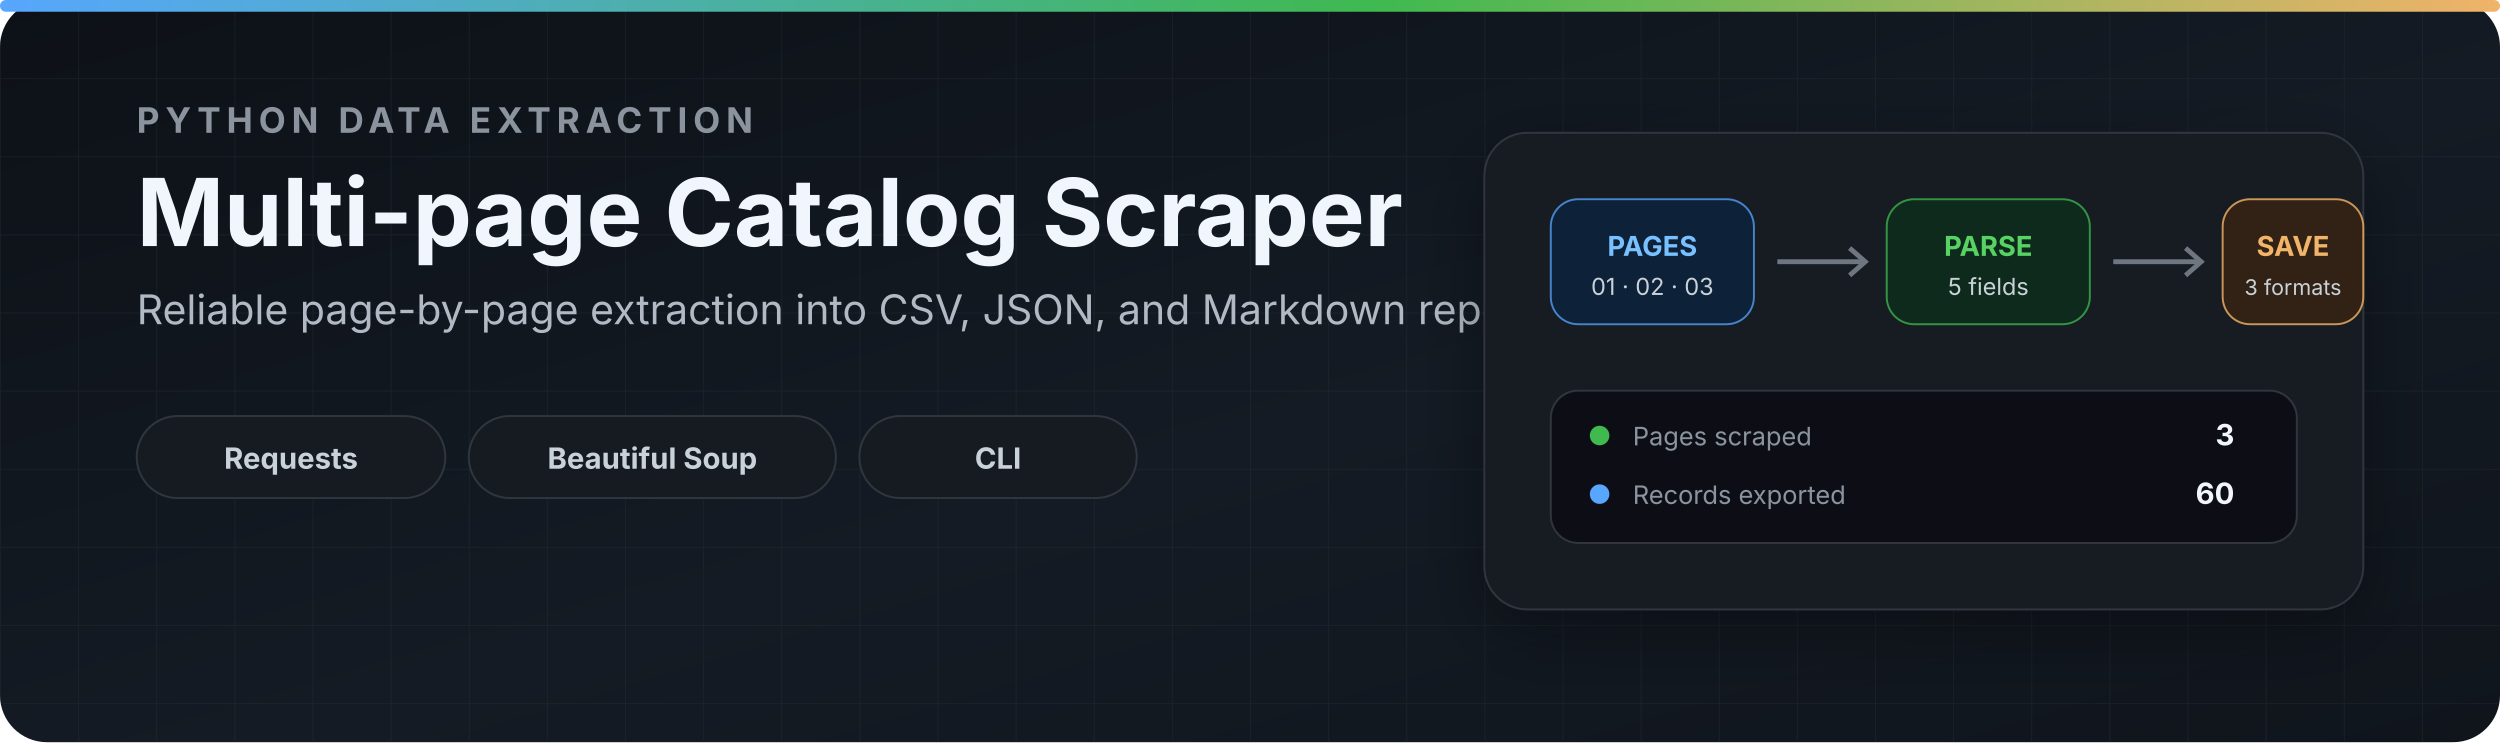
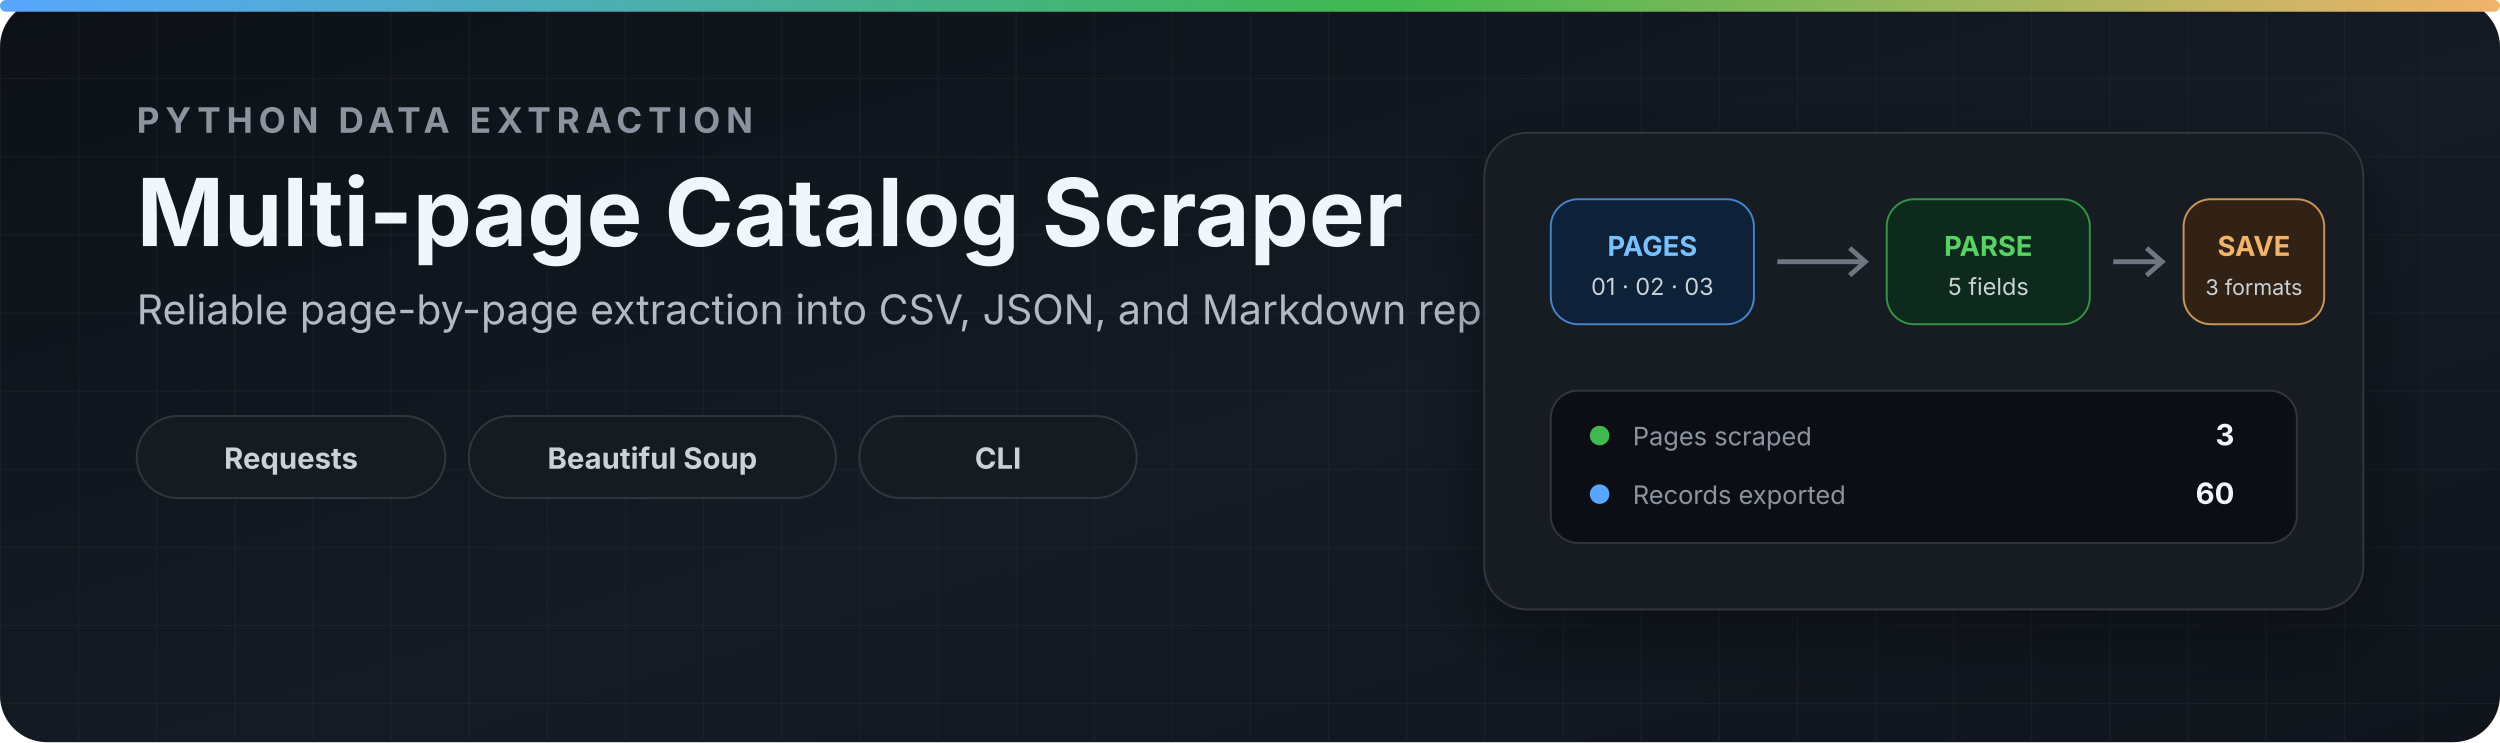
<svg xmlns="http://www.w3.org/2000/svg" width="1280" height="380" viewBox="0 0 1280 380" role="img" aria-labelledby="title desc">
  <defs>
    <linearGradient id="bg" x1="0" y1="0" x2="1" y2="1">
      <stop offset="0" stop-color="#0d1117" />
      <stop offset="0.55" stop-color="#141b24" />
      <stop offset="1" stop-color="#10151c" />
    </linearGradient>
    <linearGradient id="accent" x1="0" y1="0" x2="1" y2="0">
      <stop offset="0" stop-color="#58a6ff" />
      <stop offset="0.55" stop-color="#3fb950" />
      <stop offset="1" stop-color="#f2b36a" />
    </linearGradient>
    <pattern id="grid" width="40" height="40" patternUnits="userSpaceOnUse">
      <path d="M40 0H0V40" fill="none" stroke="#30363d" stroke-width="1" opacity="0.28" />
    </pattern>
    <filter id="shadow" x="-20%" y="-20%" width="140%" height="140%">
      <feDropShadow dx="0" dy="12" stdDeviation="18" flood-color="#000000" flood-opacity="0.35" />
    </filter>
  </defs>
  <rect width="1280" height="380" rx="24" fill="url(#bg)" />
  <rect width="1280" height="380" rx="24" fill="url(#grid)" />
  <rect x="0" y="0" width="1280" height="6" rx="3" fill="url(#accent)" />
  <g transform="translate(70 68)">
    <text x="0" y="0" fill="#8b949e" font-family="Segoe UI, Inter, Arial, sans-serif" font-size="18" font-weight="700" letter-spacing="3">PYTHON DATA EXTRACTION</text>
    <text x="0" y="58" fill="#f0f6fc" font-family="Segoe UI, Inter, Arial, sans-serif" font-size="48" font-weight="750">Multi-page Catalog Scraper</text>
    <text x="0" y="98" fill="#b1bac4" font-family="Segoe UI, Inter, Arial, sans-serif" font-size="21">Reliable page-by-page extraction into CSV, JSON, and Markdown reports.</text>
    <g transform="translate(0 145)" font-family="Segoe UI, Inter, Arial, sans-serif">
      <rect width="158" height="42" rx="21" fill="#161b22" stroke="#30363d" />
      <text x="79" y="27" text-anchor="middle" fill="#c9d1d9" font-size="15" font-weight="650">Requests</text>
      <rect x="170" width="188" height="42" rx="21" fill="#161b22" stroke="#30363d" />
      <text x="264" y="27" text-anchor="middle" fill="#c9d1d9" font-size="15" font-weight="650">Beautiful Soup</text>
      <rect x="370" width="142" height="42" rx="21" fill="#161b22" stroke="#30363d" />
      <text x="441" y="27" text-anchor="middle" fill="#c9d1d9" font-size="15" font-weight="650">CLI</text>
    </g>
  </g>
  <g transform="translate(760 68)" filter="url(#shadow)" font-family="Segoe UI, Inter, Arial, sans-serif">
    <rect width="450" height="244" rx="22" fill="#161b22" stroke="#30363d" />
    <g transform="translate(34 34)">
      <rect width="104" height="64" rx="14" fill="#0d2037" stroke="#58a6ff" stroke-opacity="0.75" />
      <text x="52" y="29" text-anchor="middle" fill="#79c0ff" font-size="14" font-weight="700">PAGES</text>
      <text x="52" y="49" text-anchor="middle" fill="#c9d1d9" font-size="12">01 · 02 · 03</text>
      <path d="M116 32H160" stroke="#6e7681" stroke-width="2.5" />
      <path d="M153 25L161 32L153 39" fill="none" stroke="#6e7681" stroke-width="2.5" />
      <rect x="172" width="104" height="64" rx="14" fill="#102a1b" stroke="#3fb950" stroke-opacity="0.75" />
      <text x="224" y="29" text-anchor="middle" fill="#56d364" font-size="14" font-weight="700">PARSE</text>
      <text x="224" y="49" text-anchor="middle" fill="#c9d1d9" font-size="12">5 fields</text>
-       <path d="M288 32H332" stroke="#6e7681" stroke-width="2.5" />
-       <path d="M325 25L333 32L325 39" fill="none" stroke="#6e7681" stroke-width="2.5" />
-       <rect x="344" width="72" height="64" rx="14" fill="#332313" stroke="#f2b36a" stroke-opacity="0.8" />
-       <text x="380" y="29" text-anchor="middle" fill="#f2b36a" font-size="14" font-weight="700">SAVE</text>
-       <text x="380" y="49" text-anchor="middle" fill="#c9d1d9" font-size="11">3 formats</text>
+       <path d="M288 32H312" stroke="#6e7681" stroke-width="2.5" />
+       <path d="M305 25L313 32L305 39" fill="none" stroke="#6e7681" stroke-width="2.5" />
+       <rect x="324" width="72" height="64" rx="14" fill="#332313" stroke="#f2b36a" stroke-opacity="0.8" />
+       <text x="360" y="29" text-anchor="middle" fill="#f2b36a" font-size="14" font-weight="700">SAVE</text>
+       <text x="360" y="49" text-anchor="middle" fill="#c9d1d9" font-size="11">3 formats</text>
    </g>
    <g transform="translate(34 132)">
      <rect width="382" height="78" rx="14" fill="#0d1117" stroke="#30363d" />
      <circle cx="25" cy="23" r="5" fill="#3fb950" />
      <text x="42" y="28" fill="#8b949e" font-size="13">Pages scraped</text>
      <text x="350" y="28" text-anchor="end" fill="#f0f6fc" font-size="15" font-weight="700">3</text>
      <circle cx="25" cy="53" r="5" fill="#58a6ff" />
      <text x="42" y="58" fill="#8b949e" font-size="13">Records exported</text>
      <text x="350" y="58" text-anchor="end" fill="#f0f6fc" font-size="15" font-weight="700">60</text>
    </g>
  </g>
</svg>
